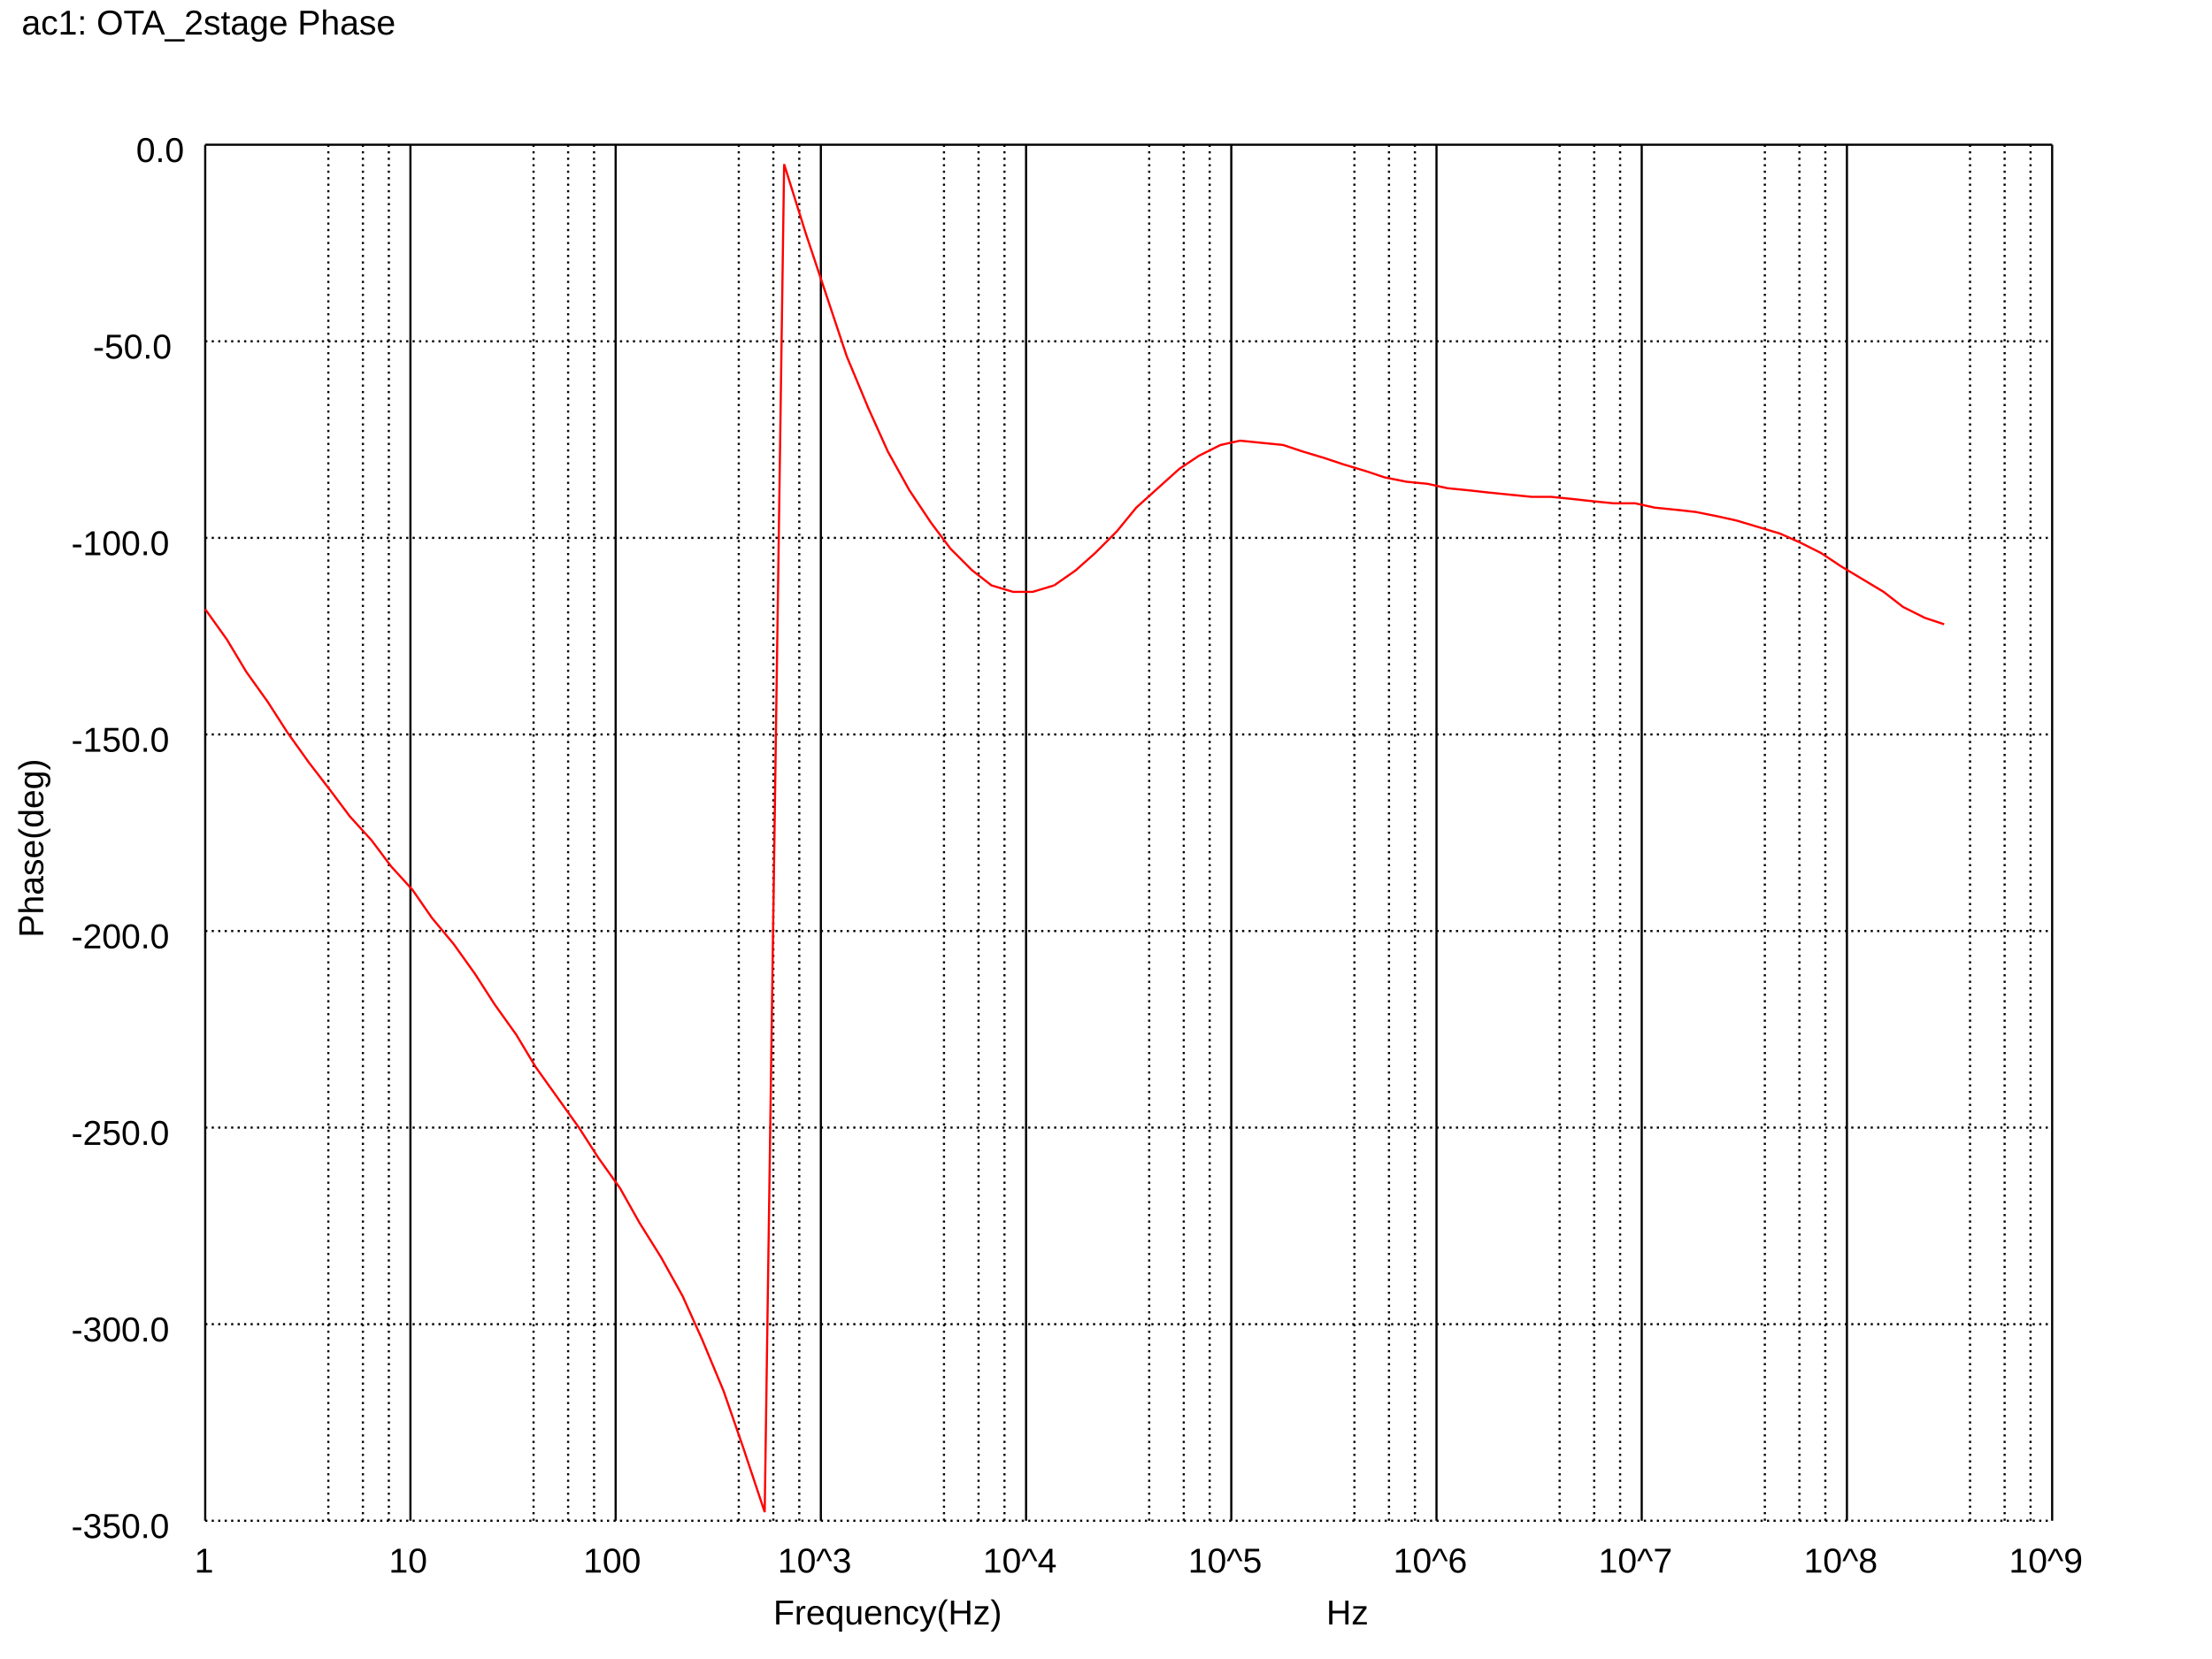
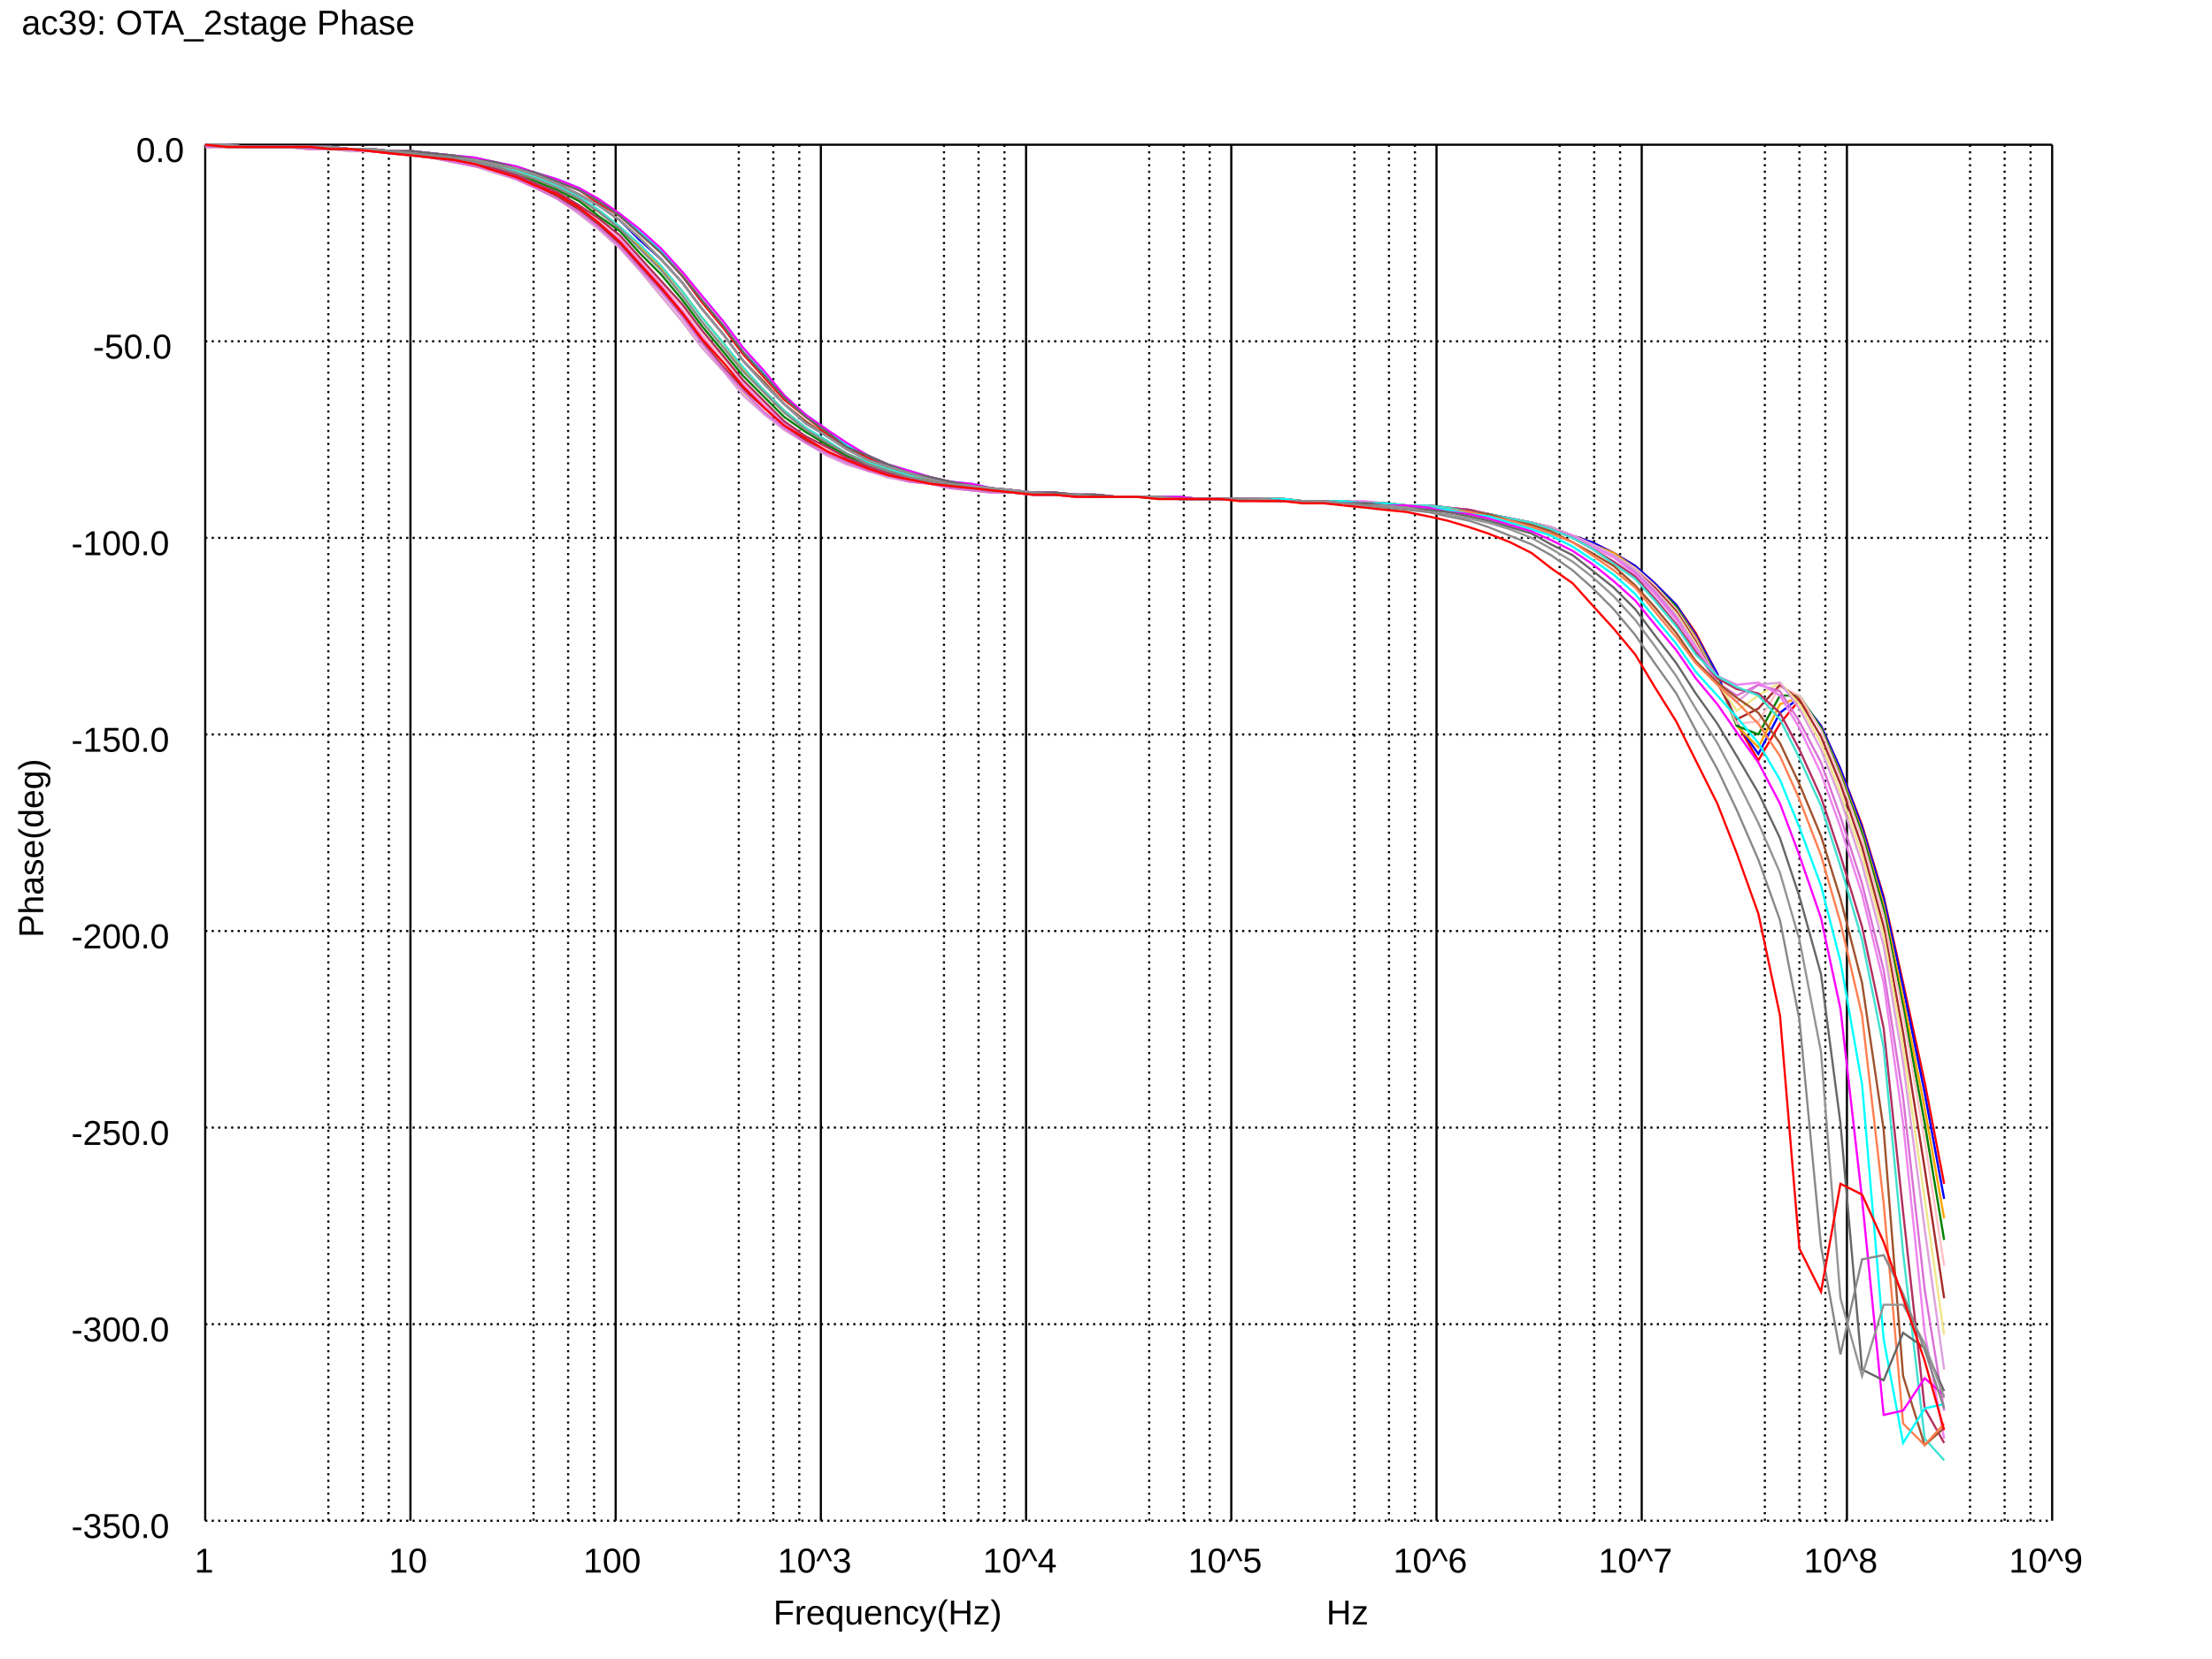
<svg xmlns="http://www.w3.org/2000/svg" version="1.1" width="100%" height="100%" viewBox="0 0 1024 768" style="fill: none; font-family: Arial;  font: Arial; ">
  <rect x="0" y="0" width="1024" height="768" fill="white" stroke="none" />
  <text stroke="none" fill="black" font-size="16" x="358" y="752">
Frequency(Hz)
</text>
  <text transform="rotate(-90, 20, 434)" stroke="none" fill="black" font-size="16" x="20" y="434">
Phase(deg)
</text>
  <text stroke="none" fill="black" font-size="16" x="10" y="16">
- ac1: OTA_2stage Phase
+ ac39: OTA_2stage Phase
</text>
  <path stroke="black" d="M95 704l0 -637" />
  <text stroke="none" fill="black" font-size="16" x="90" y="728">
1
</text>
  <path stroke="black" stroke-dasharray="1,2" d="M152 704l0 -637M168 704l0 -637M180 704l0 -637" />
  <path stroke="black" d="M190 704l0 -637" />
  <text stroke="none" fill="black" font-size="16" x="180" y="728">
10
</text>
  <path stroke="black" stroke-dasharray="1,2" d="M247 704l0 -637M263 704l0 -637M275 704l0 -637" />
  <path stroke="black" d="M285 704l0 -637" />
  <text stroke="none" fill="black" font-size="16" x="270" y="728">
100
</text>
  <path stroke="black" stroke-dasharray="1,2" d="M342 704l0 -637M358 704l0 -637M370 704l0 -637" />
  <path stroke="black" d="M380 704l0 -637" />
  <text stroke="none" fill="black" font-size="16" x="360" y="728">
10^3
</text>
  <path stroke="black" stroke-dasharray="1,2" d="M437 704l0 -637M453 704l0 -637M465 704l0 -637" />
  <path stroke="black" d="M475 704l0 -637" />
  <text stroke="none" fill="black" font-size="16" x="455" y="728">
10^4
</text>
  <path stroke="black" stroke-dasharray="1,2" d="M532 704l0 -637M548 704l0 -637M560 704l0 -637" />
  <path stroke="black" d="M570 704l0 -637" />
  <text stroke="none" fill="black" font-size="16" x="550" y="728">
10^5
</text>
  <path stroke="black" stroke-dasharray="1,2" d="M627 704l0 -637M643 704l0 -637M655 704l0 -637" />
  <path stroke="black" d="M665 704l0 -637" />
  <text stroke="none" fill="black" font-size="16" x="645" y="728">
10^6
</text>
  <path stroke="black" stroke-dasharray="1,2" d="M722 704l0 -637M738 704l0 -637M750 704l0 -637" />
  <path stroke="black" d="M760 704l0 -637" />
  <text stroke="none" fill="black" font-size="16" x="740" y="728">
10^7
</text>
  <path stroke="black" stroke-dasharray="1,2" d="M817 704l0 -637M833 704l0 -637M845 704l0 -637" />
  <path stroke="black" d="M855 704l0 -637" />
  <text stroke="none" fill="black" font-size="16" x="835" y="728">
10^8
</text>
  <path stroke="black" stroke-dasharray="1,2" d="M912 704l0 -637M928 704l0 -637M940 704l0 -637" />
  <path stroke="black" d="M950 704l0 -637" />
  <text stroke="none" fill="black" font-size="16" x="930" y="728">
10^9
</text>
  <text stroke="none" fill="black" font-size="16" x="614" y="752">
Hz
</text>
  <path stroke="black" stroke-dasharray="1,2" d="M95 704l855 0" />
  <text stroke="none" fill="black" font-size="16" x="33" y="712">
-350.0
</text>
  <path stroke="black" stroke-dasharray="1,2" d="M95 613l855 0" />
  <text stroke="none" fill="black" font-size="16" x="33" y="621">
-300.0
</text>
  <path stroke="black" stroke-dasharray="1,2" d="M95 522l855 0" />
  <text stroke="none" fill="black" font-size="16" x="33" y="530">
-250.0
</text>
  <path stroke="black" stroke-dasharray="1,2" d="M95 431l855 0" />
  <text stroke="none" fill="black" font-size="16" x="33" y="439">
-200.0
</text>
  <path stroke="black" stroke-dasharray="1,2" d="M95 340l855 0" />
  <text stroke="none" fill="black" font-size="16" x="33" y="348">
-150.0
</text>
  <path stroke="black" stroke-dasharray="1,2" d="M95 249l855 0" />
  <text stroke="none" fill="black" font-size="16" x="33" y="257">
-100.0
</text>
  <path stroke="black" stroke-dasharray="1,2" d="M95 158l855 0" />
  <text stroke="none" fill="black" font-size="16" x="43" y="166">
-50.0
</text>
  <path stroke="black" d="M95 67l855 0" />
  <text stroke="none" fill="black" font-size="16" x="63" y="75">
0.0
</text>
  <text stroke="none" fill="black" font-size="16" x="10" y="32">
     
</text>
-   <path stroke="red" d="M95 282l10 14 9 15 10 14 9 14 10 14 10 13 9 12 10 11 9 12 10 11 9 13 10 12 10 14 9 14 10 14 9 15 20 28 9 14 10 14 9 16 10 16 10 18 9 20 10 24 9 26 10 30 9 -624 10 32 19 57 10 24 9 20 10 18 10 15 9 12 10 10 9 7 10 3 9 0 10 -3" />
-   <path stroke="red" d="M488 271l10 -7 9 -8 10 -10 9 -11 20 -18 9 -6 10 -5 9 -2 20 2 9 3 10 3 9 3 10 3 9 3 10 2 10 1 9 2 10 1 9 1 20 2 9 0 10 1 9 1 10 1 10 0 9 2 10 1 9 1 10 2 9 2 20 6 9 4 10 5 9 6 20 12 9 7 10 5 9 3" />
+   <path stroke="red" d="M95 67l10 0 9 1 39 0 9 1 10 0 9 1 10 0 9 1 10 1 10 2 9 2 10 2 9 3 10 3 10 4 9 6 10 6 9 8 10 9 10 11 9 12 10 12 9 12 10 11 9 10 20 16 9 6 10 5 9 4 10 3 10 2 9 2 10 2 9 1 10 1 9 1 10 0 10 1 9 0 10 1 29 0 9 1 39 0 9 1 19 0" />
+   <path stroke="red" d="M622 232l10 1 9 0 10 1 10 0 9 1 10 2 9 1 20 4 9 2 10 4 9 3 10 5 10 6 9 8 10 10 9 13 10 19 9 23 10 17 10 -17 9 -11 10 12 9 20 10 26 10 33 9 40 10 46 9 47" />
+   <path stroke="blue" d="M95 67l10 0 9 1 39 0 9 1 10 0 9 1 10 1 9 1 20 2 9 2 10 2 9 3 10 4 10 5 9 5 10 7 9 9 10 9 10 11 9 12 10 12 9 12 10 11 9 9 10 9 10 6 9 6 10 5 9 3 20 6 9 2 10 1 9 1 10 1 9 1 10 1 19 0 10 1 29 0 9 1 39 0 9 1 19 0 10 1 9 0 10 1" />
+   <path stroke="blue" d="M651 234l10 0 9 1 10 2 9 1 20 4 9 2 10 4 9 3 10 5 10 6 9 8 10 10 9 14 10 18 9 23 10 14 10 -19 9 -7 10 13 9 20 10 27 10 33 9 41 10 49 9 49" />
+   <path stroke="#FFA500" d="M95 67l10 1 38 0 10 1 19 0 9 1 10 1 9 1 10 1 10 2 9 2 10 2 9 4 10 4 10 5 9 6 10 7 19 19 10 11 9 12 10 12 9 12 19 19 10 8 10 7 9 5 10 4 9 4 20 4 9 2 10 2 9 1 10 1 9 0 10 1 10 0 9 1 29 0 10 1 48 0 9 1 19 0 10 1 9 0 10 1" />
+   <path stroke="#FFA500" d="M651 234l10 0 9 1 10 2 9 1 20 4 9 3 10 3 9 4 10 4 10 7 9 8 10 10 9 14 10 19 9 22 10 10 10 -20 9 -3 10 14 9 21 10 27 10 34 9 43 10 51 9 51" />
+   <path stroke="green" d="M95 67l10 1 38 0 10 1 9 0 10 1 9 0 10 1 9 1 10 2 10 1 9 3 10 2 9 4 10 4 10 5 9 7 10 7 9 10 10 10 10 12 9 12 10 12 9 11 19 19 10 7 10 6 9 5 10 4 9 3 10 3 10 2 9 2 10 1 9 1 10 1 9 0 10 1 10 0 9 1 29 0 10 1 48 0 9 1 19 0" />
+   <path stroke="green" d="M622 232l10 1 9 0 10 1 10 0 9 1 10 2 9 1 20 4 9 2 10 4 9 4 10 5 10 6 9 8 10 10 9 15 10 18 9 22 10 4 10 -18 9 0 10 15 9 22 10 27 10 35 9 45 10 54 9 54" />
+   <path stroke="#FFC0C5" d="M95 67l10 1 38 0 10 1 9 0 10 1 9 1 10 1 9 1 10 1 10 2 9 2 10 3 9 4 10 4 10 6 9 7 10 8 9 10 20 22 9 13 10 11 9 11 10 10 9 8 10 7 10 6 9 5 10 3 9 3 10 3 10 2 9 1 10 1 9 1 10 1 9 1 20 0 9 1 29 0 10 1 48 0 9 1 19 0 10 1" />
+   <path stroke="#FFC0C5" d="M632 233l9 0 10 1 10 0 9 1 10 2 9 1 20 4 9 2 10 4 9 4 10 5 10 6 9 8 10 11 9 14 10 19 9 20 10 -1 10 -16 9 4 10 16 9 22 10 28 10 36 9 46 10 58 9 58" />
+   <path stroke="#A52A2A" d="M95 68l38 0 10 1 19 0 10 1 9 1 10 1 9 1 20 4 9 2 10 3 9 4 10 5 10 6 9 7 10 9 9 10 10 11 10 12 9 12 10 12 9 10 10 9 9 8 10 7 10 5 9 5 10 3 9 3 20 4 9 1 10 2 9 0 10 1 9 1 10 0 10 1 38 0 10 1 48 0 9 1 19 0 10 1 9 0 10 1" />
+   <path stroke="#A52A2A" d="M651 234l10 0 9 1 10 1 9 2 20 4 9 3 10 3 9 4 10 5 10 7 9 8 10 11 9 14 10 19 9 17 10 -5 10 -11 9 7 10 17 9 22 10 29 10 37 9 49 10 63 9 60" />
+   <path stroke="#F0E68C" d="M95 68l38 0 10 1 10 0 9 1 10 0 9 1 10 1 9 1 20 4 9 3 10 3 9 4 10 5 10 7 9 7 10 9 9 10 20 24 9 12 10 11 9 10 10 9 9 8 10 6 10 5 9 5 10 3 9 3 10 2 10 1 9 2 10 1 9 1 10 0 9 1 10 0 10 1 38 0 10 1 48 0 9 1 19 0 10 1 9 0 10 1" />
+   <path stroke="#F0E68C" d="M651 234l10 0 9 1 10 1 9 2 20 4 9 2 10 4 9 4 10 5 10 7 9 9 10 11 9 14 10 18 9 13 10 -7 10 -6 9 10 10 18 9 23 10 29 10 37 9 52 19 133" />
+   <path stroke="#DDA0DD" d="M95 68l38 0 10 1 10 0 9 1 10 0 9 1 10 1 9 1 20 4 9 3 10 3 9 4 10 5 10 7 9 7 10 9 9 10 20 24 9 12 10 11 9 11 10 9 9 7 20 12 9 4 10 3 9 3 10 2 10 1 9 2 10 1 9 1 10 0 9 1 10 0 10 1 38 0 10 1 48 0 9 1 19 0 10 1 9 0 10 1" />
+   <path stroke="#DDA0DD" d="M651 234l10 0 9 1 10 1 9 2 20 4 9 2 10 4 9 4 10 5 10 7 9 9 10 12 9 14 10 17 9 9 10 -8 10 -1 9 12 10 19 9 23 10 30 10 38 9 54 10 77 9 65" />
+   <path stroke="#DA70D6" d="M95 68l38 0 10 1 19 0 10 1 9 1 10 1 9 1 20 4 9 2 10 4 9 4 10 5 10 6 9 7 10 9 9 10 10 11 10 12 9 12 10 12 9 10 10 10 9 7 10 7 10 5 9 4 10 4 9 2 10 3 10 1 9 2 10 1 9 1 10 0 9 1 10 0 10 1 38 0 10 1 48 0 9 1 19 0 10 1 9 0" />
+   <path stroke="#DA70D6" d="M641 233l10 1 10 0 9 1 10 1 9 2 20 4 9 3 10 3 9 5 10 5 10 7 9 9 10 12 9 15 10 15 9 6 10 -5 10 3 9 14 10 19 9 25 10 31 10 40 9 59 10 89 9 56" />
+   <path stroke="#EE82EE" d="M95 67l10 1 38 0 10 1 9 0 10 1 9 1 10 1 9 1 10 1 10 2 9 3 10 3 9 3 10 5 10 6 9 7 10 8 9 10 10 11 10 12 9 12 10 12 9 10 10 10 9 8 10 7 10 6 9 4 10 4 9 3 20 4 9 1 10 1 9 1 10 1 9 1 20 0 9 1 29 0 10 1 48 0 9 1 29 0 9 1" />
+   <path stroke="#EE82EE" d="M641 233l10 1 10 0 9 1 10 1 9 2 20 4 9 3 10 3 9 5 10 5 10 8 9 9 10 12 9 13 10 13 9 4 10 -1 10 6 9 15 10 21 9 25 10 31 10 41 9 65 10 97 9 49" />
+   <path stroke="#B03060" d="M95 67l10 1 38 0 10 1 9 0 10 1 9 1 10 0 9 2 10 1 10 2 9 2 10 3 9 4 10 4 10 6 9 6 10 8 9 10 20 22 9 12 10 12 9 11 19 19 10 7 10 5 9 5 10 4 9 3 20 4 9 2 10 1 9 1 10 1 9 1 20 0 9 1 29 0 10 1 48 0 9 1 19 0 10 1 9 0 10 1" />
+   <path stroke="#B03060" d="M651 234l10 0 9 1 10 1 9 2 20 4 9 3 10 4 9 5 10 6 10 7 9 10 10 12 9 13 10 12 9 5 10 2 10 9 9 17 10 22 9 27 10 33 10 47 9 85 10 91 9 16" />
+   <path stroke="#40E0D0" d="M95 67l10 1 38 0 10 1 19 0 9 1 10 1 9 1 10 1 10 2 9 2 10 2 9 3 10 4 10 5 9 6 10 8 9 8 10 10 10 12 9 12 10 12 9 11 10 11 9 9 10 8 10 6 9 6 10 4 9 3 10 3 10 2 9 2 10 2 9 1 10 1 9 0 10 1 10 0 9 1 29 0 10 1 48 0 9 1 19 0" />
+   <path stroke="#40E0D0" d="M622 232l10 1 9 0 10 1 10 0 9 1 10 2 9 1 20 4 9 3 10 4 9 5 20 14 9 10 10 12 9 13 10 10 9 5 10 4 10 11 9 18 10 22 9 28 10 34 10 50 9 95 10 86 9 10" />
+   <path stroke="#A0522D" d="M95 67l10 0 9 1 39 0 9 1 10 0 9 1 10 1 9 1 20 2 9 2 10 2 9 3 10 4 10 5 9 5 10 7 9 8 10 10 10 11 9 12 10 12 9 12 10 10 9 10 10 8 10 7 9 6 10 5 9 3 20 6 9 2 10 1 9 1 10 1 9 1 10 1 19 0 10 1 29 0 9 1 39 0 9 1 19 0 10 1" />
+   <path stroke="#A0522D" d="M632 233l9 0 20 2 9 1 10 1 9 1 10 3 10 2 9 3 10 5 9 5 10 6 10 9 9 10 10 12 9 13 10 10 9 7 10 7 10 14 9 19 10 24 9 29 10 39 10 68 9 114 10 32 9 -8" />
+   <path stroke="#FF7F50" d="M95 67l10 0 9 1 39 0 9 1 10 0 9 1 10 0 9 1 10 1 10 2 9 1 10 3 9 2 20 8 9 5 10 7 9 8 10 9 10 10 9 12 10 12 9 12 10 11 9 10 10 9 10 7 9 6 10 5 9 4 20 6 9 2 10 2 9 1 10 1 9 1 10 0 10 1 9 0 10 1 29 0 9 1 39 0 9 1 19 0 10 1" />
+   <path stroke="#FF7F50" d="M632 233l9 0 20 2 9 1 10 1 9 2 10 2 10 3 9 3 10 4 9 6 10 7 10 8 9 11 10 12 9 12 10 10 9 8 10 10 10 15 9 20 10 26 9 31 10 43 10 87 9 102 10 10 9 -10" />
+   <path stroke="cyan" d="M95 67l10 0 9 1 39 0 9 1 10 0 9 1 10 0 9 1 20 2 9 2 10 2 9 3 10 3 10 4 9 6 10 6 9 8 10 9 10 10 9 11 10 12 9 12 10 12 9 10 10 9 10 7 9 7 10 5 9 4 20 6 9 2 10 1 9 2 10 1 9 1 10 0 10 1 9 0 10 1 29 0 9 1 39 0 9 1 19 0 10 1" />
+   <path stroke="cyan" d="M632 233l9 0 20 2 9 1 10 2 9 1 20 6 9 3 10 5 9 6 10 7 10 9 9 11 10 12 9 13 10 11 9 10 10 12 10 17 9 22 10 27 9 35 10 57 10 118 9 48 10 -16 9 -2" />
+   <path stroke="magenta" d="M95 67l10 0 9 1 39 0 9 1 10 0 9 1 10 0 9 1 20 2 9 2 10 2 9 3 10 3 10 4 9 5 10 7 9 7 10 9 10 11 9 11 10 12 9 12 10 11 9 11 10 9 10 7 9 6 10 6 9 4 20 6 9 2 10 1 9 2 10 1 9 1 10 0 10 1 9 0 10 1 29 0 9 1 29 0 10 1 19 0 9 1" />
+   <path stroke="magenta" d="M622 233l10 0 9 1 10 0 10 1 9 2 10 1 9 2 20 6 9 4 10 5 9 6 10 8 10 9 9 11 10 12 9 13 10 12 9 13 10 14 10 19 9 24 10 29 9 42 10 88 10 100 9 -2 10 -15 9 8" />
+   <path stroke="#666" d="M95 67l10 0 9 1 39 0 9 1 10 0 9 1 10 0 9 1 10 1 10 2 9 1 10 3 9 2 20 8 9 5 10 7 9 8 10 9 10 11 9 11 10 12 9 12 10 11 9 10 10 9 10 7 9 7 10 4 9 4 10 4 10 2 9 2 10 2 9 1 10 1 9 1 10 0 10 1 9 0 10 1 19 0 10 1 38 0 10 1 19 0" />
+   <path stroke="#666" d="M613 232l9 1 10 0 9 1 20 2 9 1 10 2 9 2 20 6 9 5 10 5 9 7 10 8 10 10 9 12 10 13 9 14 10 14 9 15 10 17 10 21 9 27 10 36 9 69 10 114 10 5 9 -22 10 7 9 20" />
+   <path stroke="#949494" d="M95 67l10 0 9 1 39 0 9 1 10 0 9 1 10 1 9 1 20 2 9 2 10 2 9 3 10 4 10 5 9 5 10 7 9 8 10 10 10 11 9 12 10 12 9 12 10 11 9 9 10 9 10 6 9 6 10 5 9 3 20 6 9 2 10 1 9 1 10 1 9 1 10 1 10 0 9 1 29 0 10 1 38 0 10 1 19 0 9 1 10 1" />
+   <path stroke="#949494" d="M632 234l9 0 10 1 10 2 9 1 10 2 9 2 10 3 10 4 9 5 10 6 9 7 10 9 10 11 9 12 10 14 9 15 10 16 9 17 10 20 10 23 9 31 10 52 9 114 10 36 10 -33 9 0 10 18 9 25" />
+   <path stroke="#888" d="M95 67l10 1 38 0 10 1 9 0 10 1 9 0 10 1 9 1 10 1 10 2 9 2 10 3 9 3 10 4 10 5 9 6 10 8 19 19 10 12 9 12 10 12 9 11 19 19 10 8 10 6 9 5 10 5 9 3 10 3 10 2 9 1 10 2 9 1 10 1 9 0 10 1 10 0 9 1 19 0 10 1 38 0 10 1 19 0 10 1" />
+   <path stroke="#888" d="M613 233l9 0 10 1 9 1 20 2 9 2 10 2 9 3 20 8 9 5 10 7 9 8 10 10 10 12 9 13 10 14 9 17 10 18 9 19 10 23 10 28 9 46 10 105 9 50 10 -44 10 -2 9 18 10 26 9 27" />
+   <path stroke="red" d="M95 67l10 1 38 0 10 1 9 0 10 1 9 1 10 1 9 1 10 1 10 2 9 3 10 3 9 4 10 4 10 6 9 7 10 9 9 10 10 11 10 12 9 12 10 11 9 11 10 10 9 8 20 12 9 4 10 4 9 3 20 4 9 1 10 1 9 1 10 1 9 1 10 0 10 1 28 0 10 1 29 0 9 1 20 0 9 1 10 0 9 1" />
+   <path stroke="red" d="M622 234l10 1 9 1 10 1 10 2 9 2 10 3 9 3 10 4 10 5 9 7 10 7 9 10 10 11 10 12 9 15 10 16 19 38 9 23 10 28 10 47 9 108 10 20 9 -50 10 5 10 22 9 26 10 29 9 32" />
</svg>
